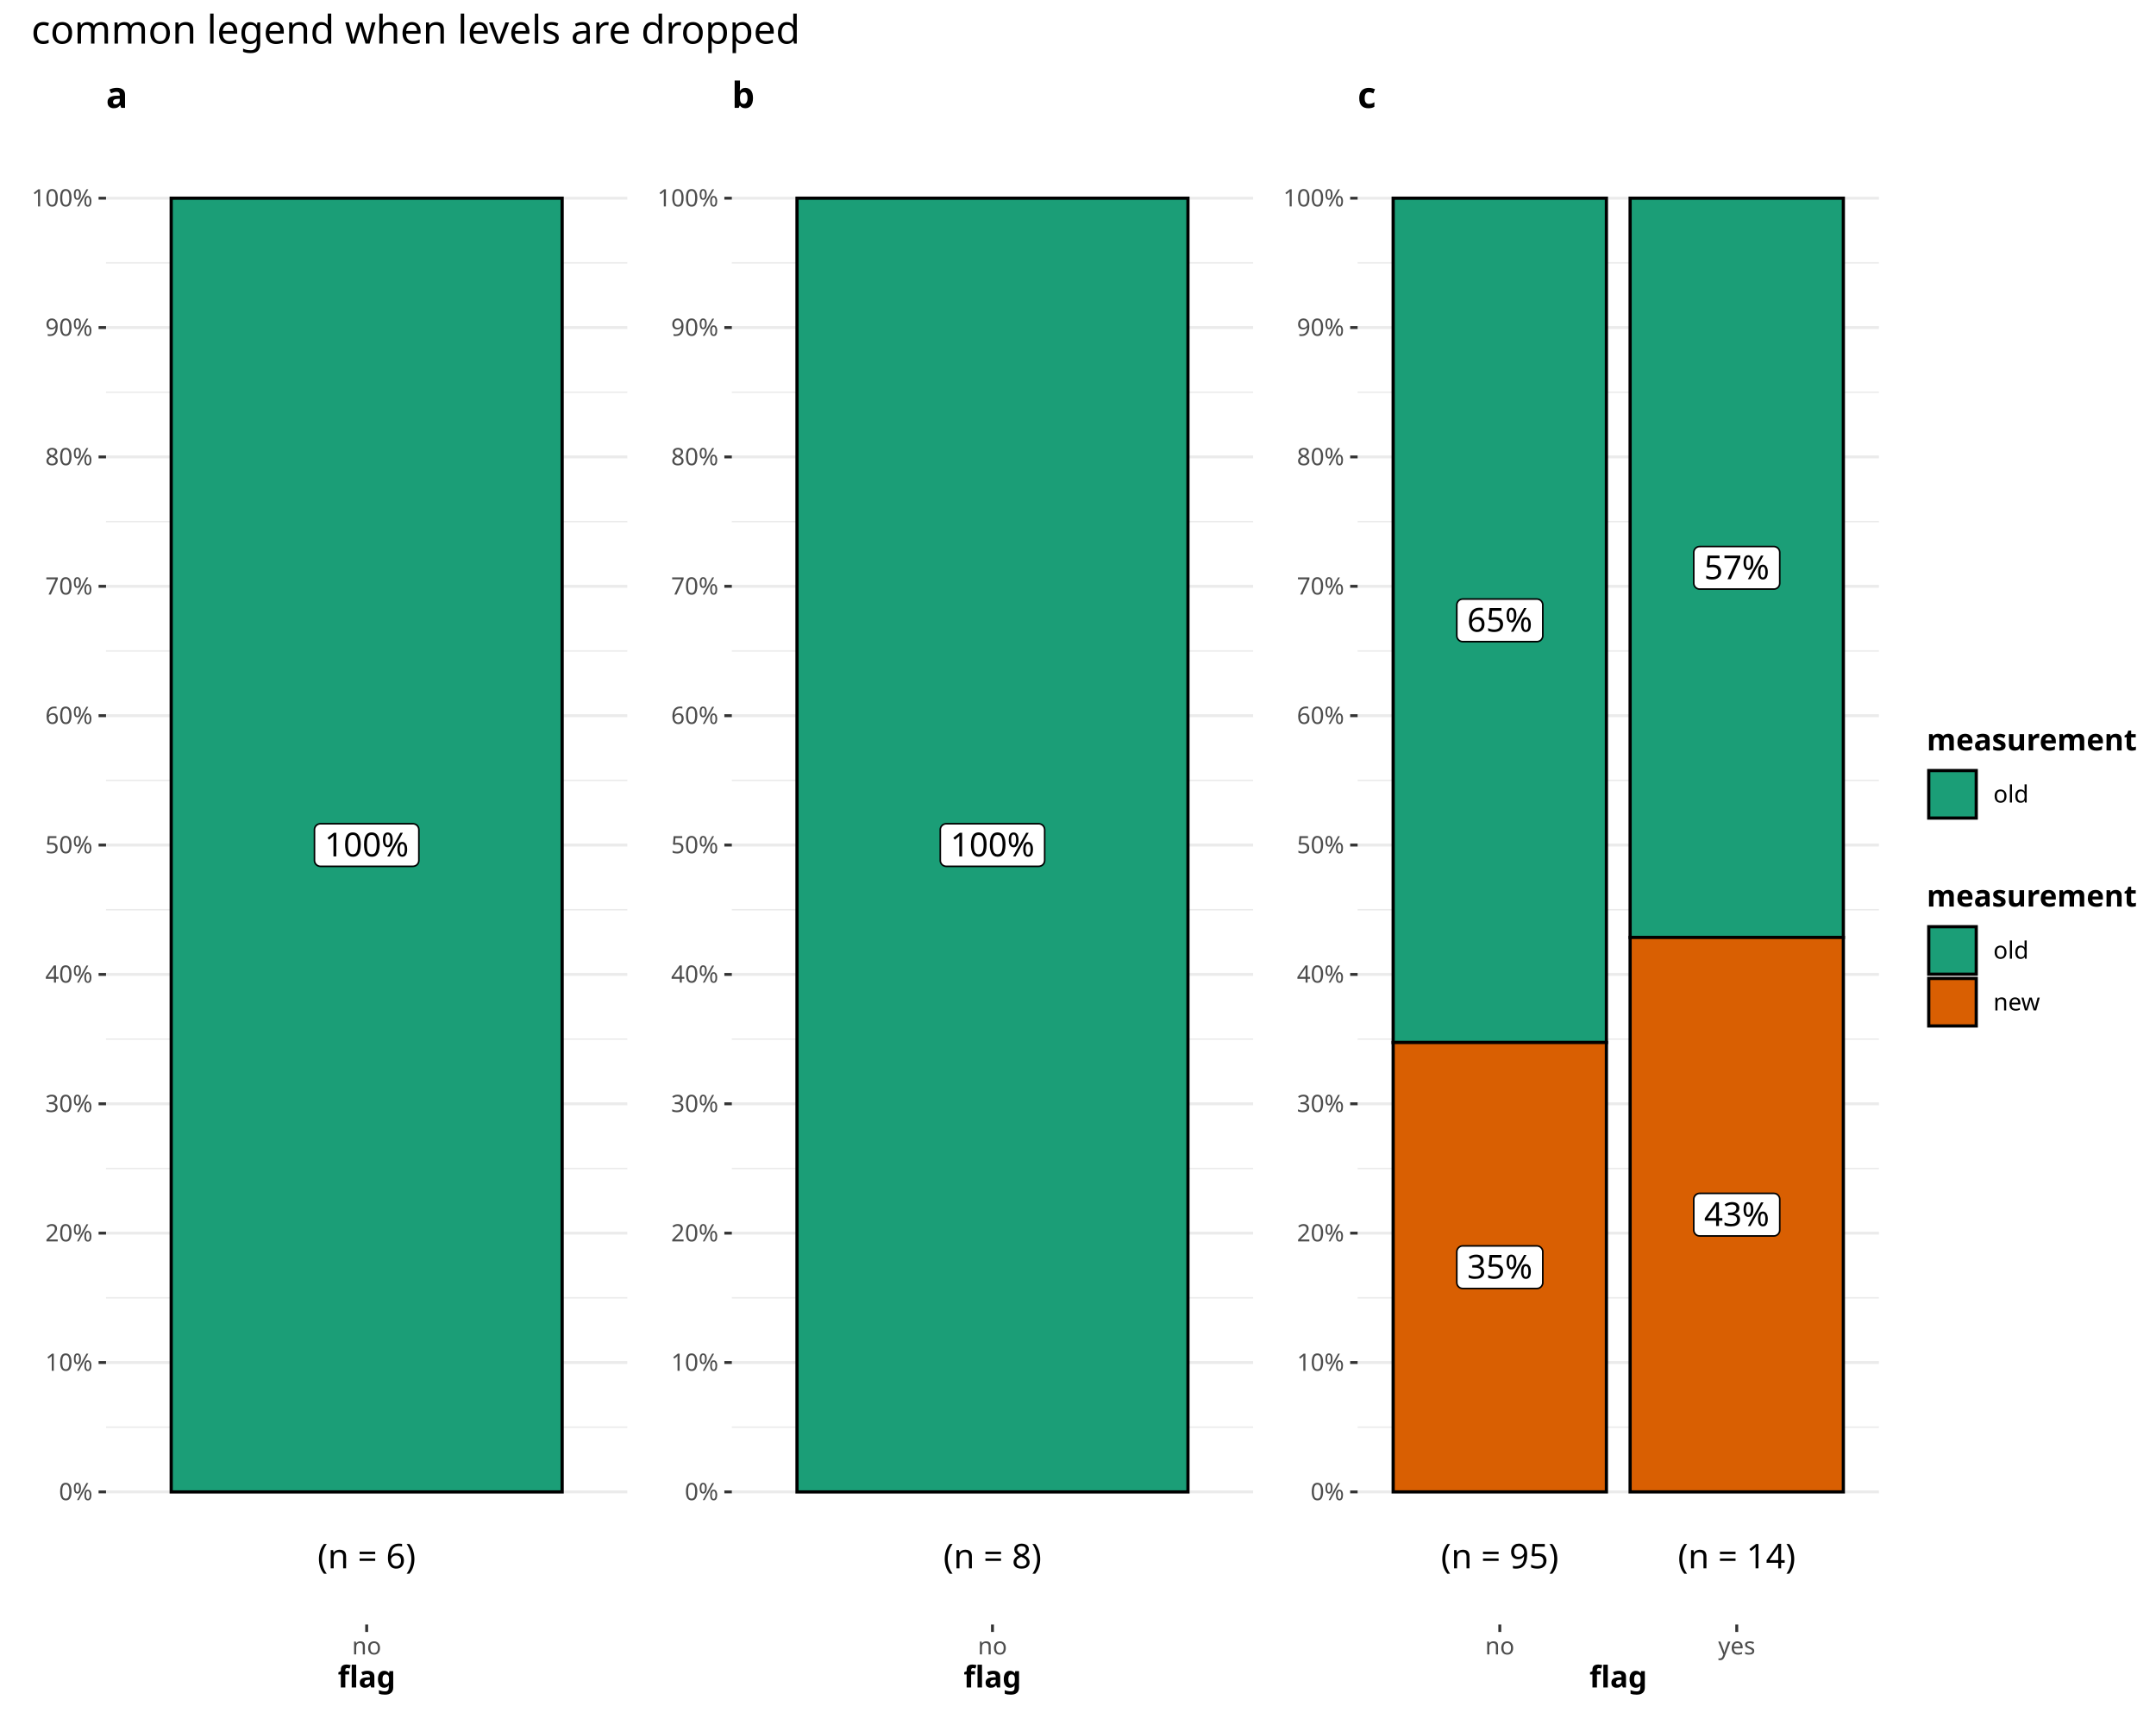
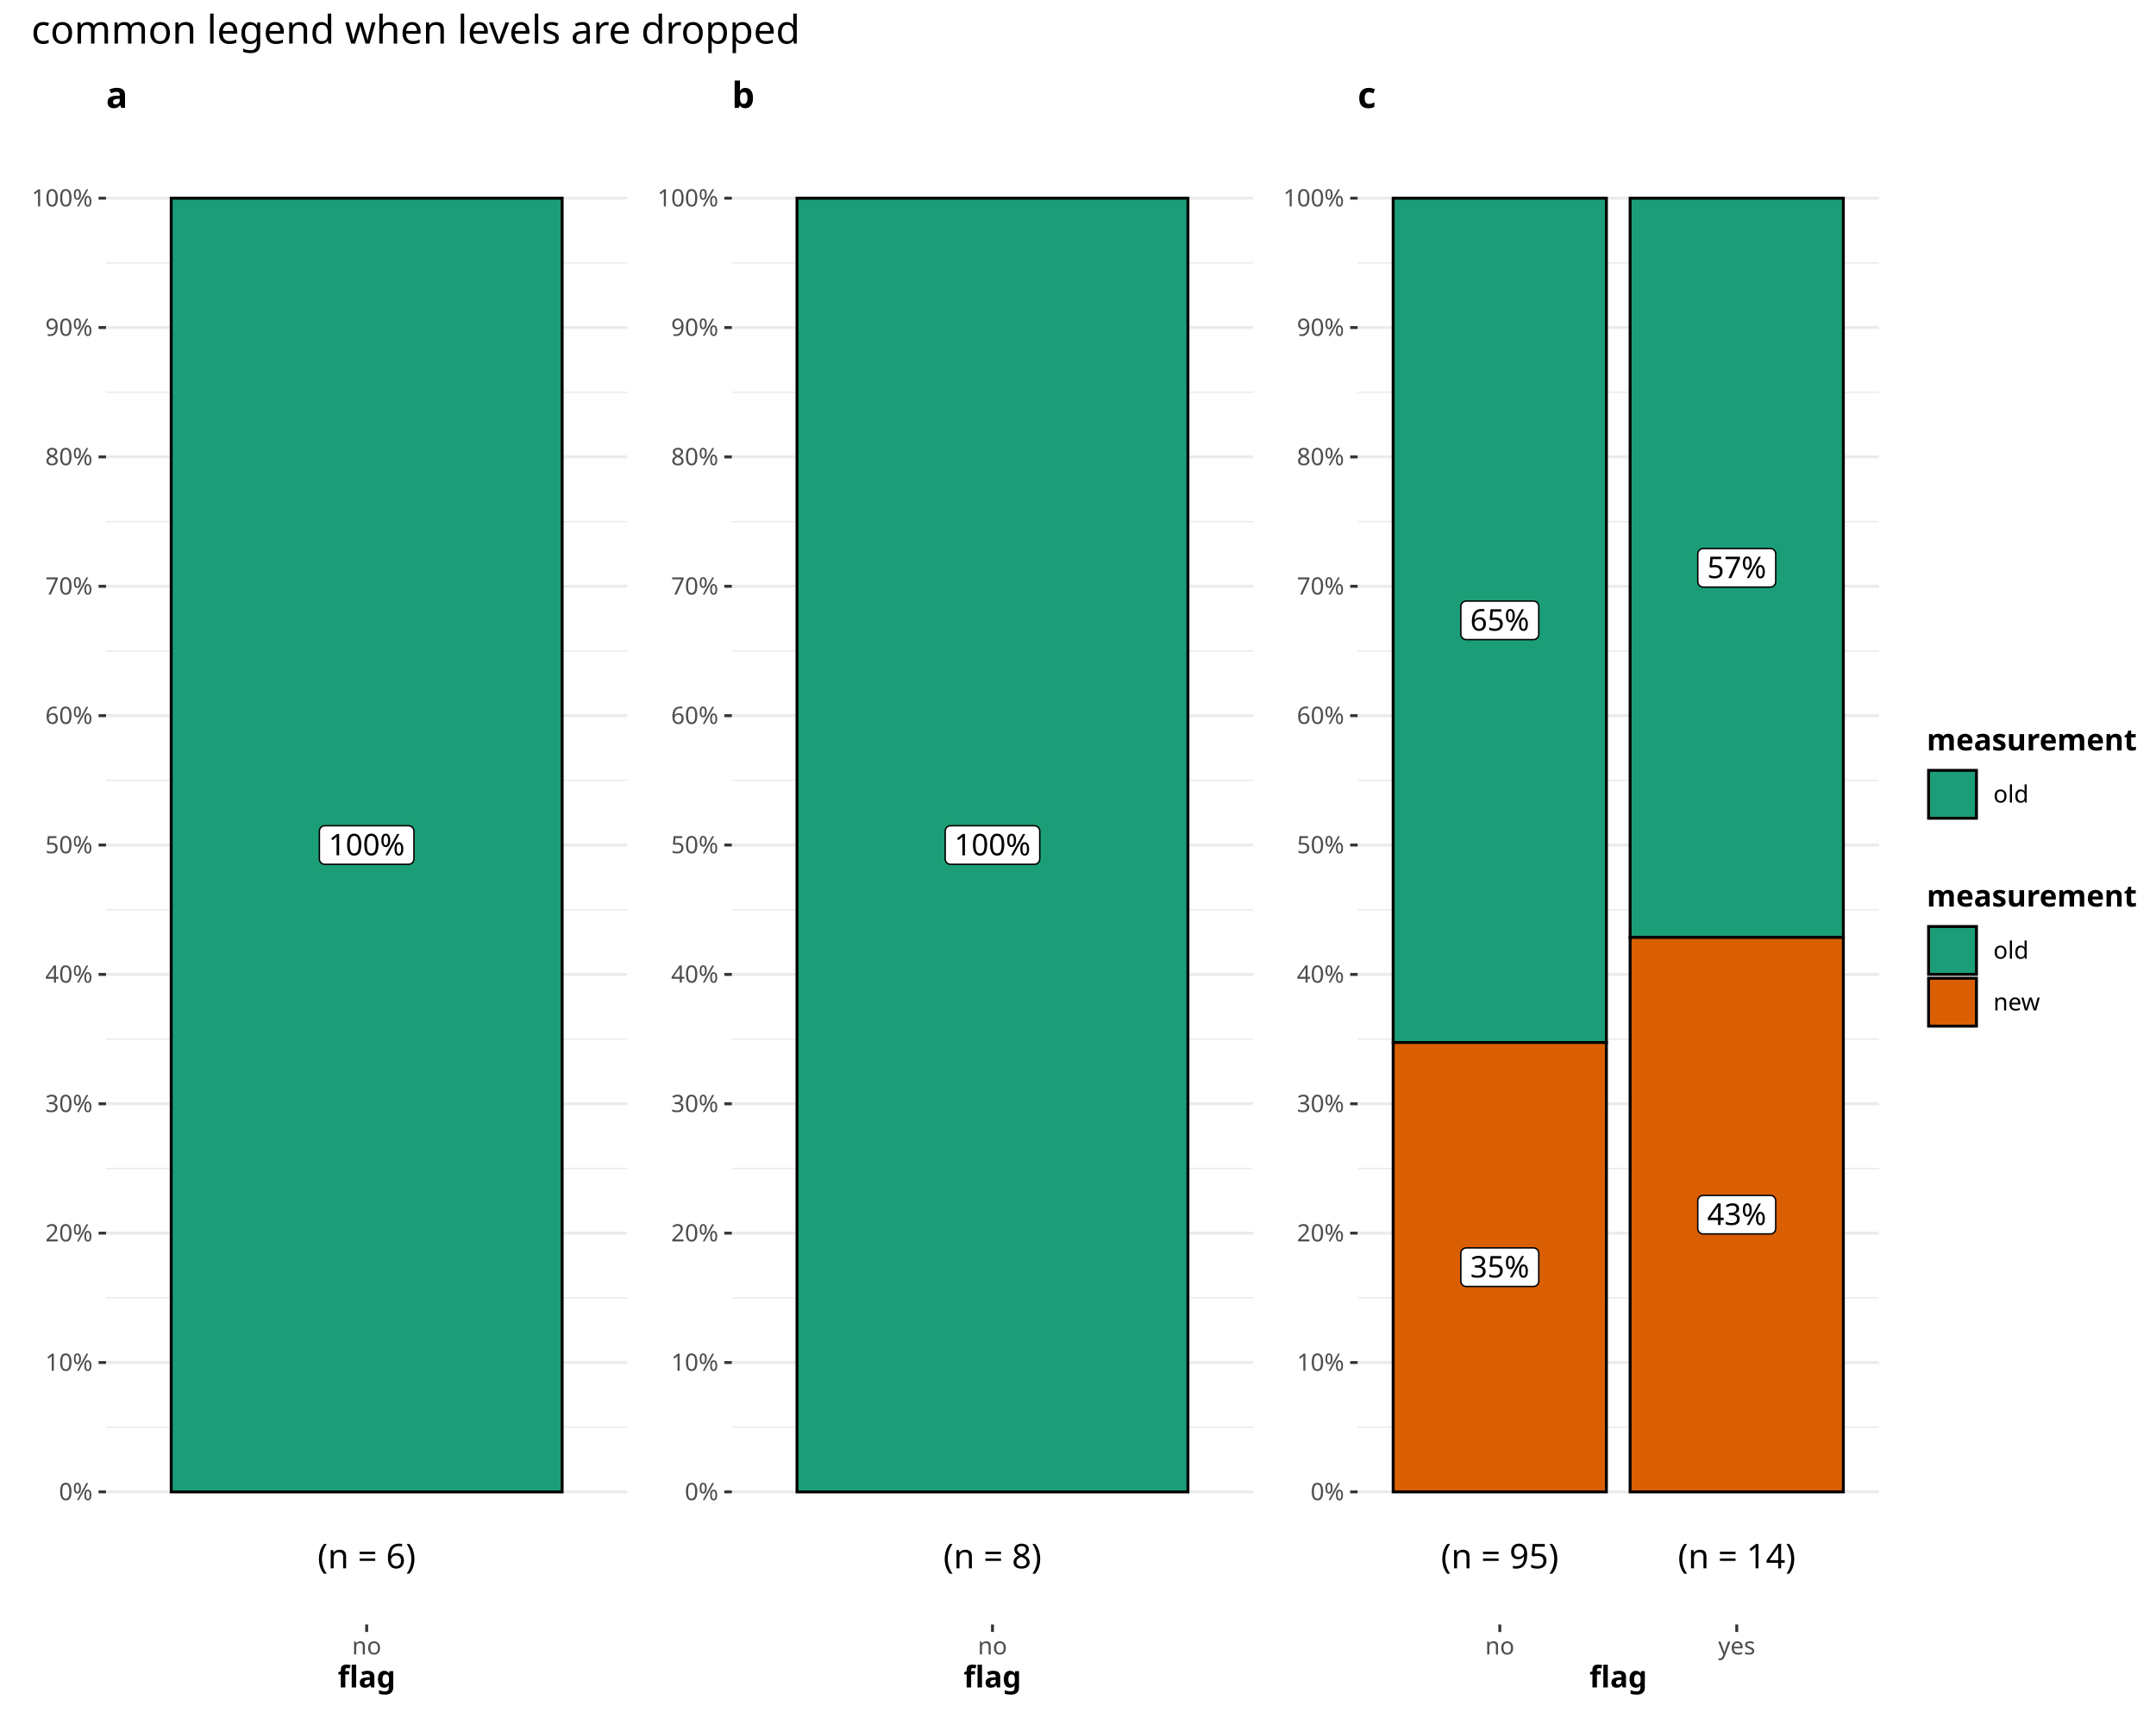
<svg xmlns="http://www.w3.org/2000/svg" class="svglite" data-engine-version="2.0" width="720.00pt" height="576.00pt" viewBox="0 0 720.00 576.00">
  <defs>
    <style type="text/css">
    .svglite line, .svglite polyline, .svglite polygon, .svglite path, .svglite rect, .svglite circle {
      fill: none;
      stroke: #000000;
      stroke-linecap: round;
      stroke-linejoin: round;
      stroke-miterlimit: 10.00;
    }
  </style>
  </defs>
  <rect width="100%" height="100%" style="stroke: none; fill: #FFFFFF;" />
  <defs>
    <clipPath id="cpMC4wMHw3MjAuMDB8MC4wMHw1NzYuMDA=">
      <rect x="0.00" y="0.00" width="720.00" height="576.00" />
    </clipPath>
  </defs>
  <g clip-path="url(#cpMC4wMHw3MjAuMDB8MC4wMHw1NzYuMDA=)">
    <rect x="0" y="0.00" width="720.00" height="576.00" style="stroke-width: 1.07; stroke: #FFFFFF; fill: #FFFFFF;" />
  </g>
  <defs>
    <clipPath id="cpMzUuNDF8NjI3LjQ3fDQzLjUwfDU0Mi40NA==">
      <rect x="35.41" y="43.50" width="592.06" height="498.95" />
    </clipPath>
  </defs>
  <g clip-path="url(#cpMzUuNDF8NjI3LjQ3fDQzLjUwfDU0Mi40NA==)">
</g>
  <g clip-path="url(#cpMC4wMHw3MjAuMDB8MC4wMHw1NzYuMDA=)">
</g>
  <defs>
    <clipPath id="cpNS40OHwyMTQuNDd8MjIuNzh8NTcwLjUy">
      <rect x="5.48" y="22.78" width="208.99" height="547.74" />
    </clipPath>
  </defs>
  <g clip-path="url(#cpNS40OHwyMTQuNDd8MjIuNzh8NTcwLjUy)">
    <rect x="5.48" y="22.78" width="208.99" height="547.74" style="stroke-width: 0.97; stroke: #FFFFFF; fill: #FFFFFF;" />
  </g>
  <g clip-path="url(#cpMC4wMHw3MjAuMDB8MC4wMHw1NzYuMDA=)">
</g>
  <defs>
    <clipPath id="cpMjE0LjQ3fDQyMy40NnwyMi43OHw1NzAuNTI=">
      <rect x="214.47" y="22.78" width="208.99" height="547.74" />
    </clipPath>
  </defs>
  <g clip-path="url(#cpMjE0LjQ3fDQyMy40NnwyMi43OHw1NzAuNTI=)">
    <rect x="214.47" y="22.78" width="208.99" height="547.74" style="stroke-width: 0.97; stroke: #FFFFFF; fill: #FFFFFF;" />
  </g>
  <g clip-path="url(#cpMC4wMHw3MjAuMDB8MC4wMHw1NzYuMDA=)">
</g>
  <defs>
    <clipPath id="cpNDIzLjQ2fDcxNC41MnwyMi43OHw1NzAuNTI=">
      <rect x="423.46" y="22.78" width="291.06" height="547.74" />
    </clipPath>
  </defs>
  <g clip-path="url(#cpNDIzLjQ2fDcxNC41MnwyMi43OHw1NzAuNTI=)">
    <rect x="423.46" y="22.78" width="291.06" height="547.74" style="stroke-width: 0.97; stroke: #FFFFFF; fill: #FFFFFF;" />
  </g>
  <g clip-path="url(#cpMC4wMHw3MjAuMDB8MC4wMHw1NzYuMDA=)">
</g>
  <defs>
    <clipPath id="cpMzUuNDF8MjA5LjQ5fDQzLjUwfDU0Mi40NA==">
      <rect x="35.41" y="43.50" width="174.08" height="498.95" />
    </clipPath>
  </defs>
  <g clip-path="url(#cpMzUuNDF8MjA5LjQ5fDQzLjUwfDU0Mi40NA==)">
    <rect x="35.41" y="43.50" width="174.08" height="498.95" style="stroke-width: 0.97; stroke: none; fill: #FFFFFF;" />
    <polyline points="35.41,476.56 209.49,476.56 " style="stroke-width: 0.48; stroke: #EBEBEB; stroke-linecap: butt;" />
    <polyline points="35.41,433.36 209.49,433.36 " style="stroke-width: 0.48; stroke: #EBEBEB; stroke-linecap: butt;" />
    <polyline points="35.41,390.17 209.49,390.17 " style="stroke-width: 0.48; stroke: #EBEBEB; stroke-linecap: butt;" />
    <polyline points="35.41,346.97 209.49,346.97 " style="stroke-width: 0.48; stroke: #EBEBEB; stroke-linecap: butt;" />
    <polyline points="35.41,303.77 209.49,303.77 " style="stroke-width: 0.48; stroke: #EBEBEB; stroke-linecap: butt;" />
    <polyline points="35.41,260.57 209.49,260.57 " style="stroke-width: 0.48; stroke: #EBEBEB; stroke-linecap: butt;" />
    <polyline points="35.41,217.37 209.49,217.37 " style="stroke-width: 0.48; stroke: #EBEBEB; stroke-linecap: butt;" />
    <polyline points="35.41,174.17 209.49,174.17 " style="stroke-width: 0.48; stroke: #EBEBEB; stroke-linecap: butt;" />
    <polyline points="35.41,130.97 209.49,130.97 " style="stroke-width: 0.48; stroke: #EBEBEB; stroke-linecap: butt;" />
    <polyline points="35.41,87.77 209.49,87.77 " style="stroke-width: 0.48; stroke: #EBEBEB; stroke-linecap: butt;" />
    <polyline points="35.41,498.16 209.49,498.16 " style="stroke-width: 0.97; stroke: #EBEBEB; stroke-linecap: butt;" />
    <polyline points="35.41,454.96 209.49,454.96 " style="stroke-width: 0.97; stroke: #EBEBEB; stroke-linecap: butt;" />
    <polyline points="35.41,411.76 209.49,411.76 " style="stroke-width: 0.97; stroke: #EBEBEB; stroke-linecap: butt;" />
    <polyline points="35.41,368.57 209.49,368.57 " style="stroke-width: 0.97; stroke: #EBEBEB; stroke-linecap: butt;" />
    <polyline points="35.41,325.37 209.49,325.37 " style="stroke-width: 0.97; stroke: #EBEBEB; stroke-linecap: butt;" />
    <polyline points="35.41,282.17 209.49,282.17 " style="stroke-width: 0.97; stroke: #EBEBEB; stroke-linecap: butt;" />
    <polyline points="35.41,238.97 209.49,238.97 " style="stroke-width: 0.97; stroke: #EBEBEB; stroke-linecap: butt;" />
    <polyline points="35.41,195.77 209.49,195.77 " style="stroke-width: 0.97; stroke: #EBEBEB; stroke-linecap: butt;" />
    <polyline points="35.41,152.57 209.49,152.57 " style="stroke-width: 0.97; stroke: #EBEBEB; stroke-linecap: butt;" />
    <polyline points="35.41,109.37 209.49,109.37 " style="stroke-width: 0.97; stroke: #EBEBEB; stroke-linecap: butt;" />
    <polyline points="35.41,66.18 209.49,66.18 " style="stroke-width: 0.97; stroke: #EBEBEB; stroke-linecap: butt;" />
-     <rect x="57.17" y="66.18" width="130.56" height="431.99" style="stroke-width: 1.07; stroke-linecap: butt; stroke-linejoin: miter; fill: #1B9E77;" />
-     <polygon points="107.00,289.28 137.89,289.28 137.81,289.28 138.13,289.26 138.44,289.20 138.74,289.09 139.02,288.93 139.27,288.73 139.48,288.49 139.65,288.22 139.78,287.92 139.85,287.61 139.88,287.29 139.88,287.29 139.88,277.05 139.88,277.05 139.85,276.73 139.78,276.42 139.65,276.12 139.48,275.85 139.27,275.61 139.02,275.41 138.74,275.25 138.44,275.14 138.13,275.07 137.89,275.06 107.00,275.06 107.24,275.07 106.92,275.06 106.61,275.10 106.30,275.19 106.01,275.32 105.75,275.51 105.52,275.73 105.32,275.98 105.18,276.27 105.07,276.57 105.02,276.89 105.02,277.05 105.02,287.29 105.02,287.13 105.02,287.45 105.07,287.77 105.18,288.07 105.32,288.35 105.52,288.61 105.75,288.83 106.01,289.01 106.30,289.15 106.61,289.24 106.92,289.28 " style="stroke-width: 0.53; fill: #FFFFFF;" />
-     <text x="122.45" y="285.97" text-anchor="middle" style="font-size: 11.04px; font-family: sans;" textLength="28.24px" lengthAdjust="spacingAndGlyphs">100%</text>
+     <rect x="57.17" y="66.18" width="130.56" height="431.99" style="stroke-width: 0.97; stroke-linecap: butt; stroke-linejoin: miter; fill: #1B9E77;" />
+     <polygon points="108.46,288.61 136.44,288.61 136.36,288.61 136.65,288.60 136.94,288.54 137.21,288.44 137.46,288.29 137.68,288.11 137.87,287.89 138.03,287.65 138.14,287.38 138.21,287.10 138.24,286.81 138.24,286.81 138.24,277.53 138.24,277.53 138.21,277.24 138.14,276.96 138.03,276.69 137.87,276.45 137.68,276.23 137.46,276.05 137.21,275.90 136.94,275.80 136.65,275.74 136.44,275.73 108.46,275.73 108.67,275.74 108.39,275.73 108.10,275.76 107.82,275.84 107.56,275.97 107.32,276.13 107.11,276.33 106.94,276.57 106.80,276.82 106.71,277.10 106.66,277.38 106.66,277.53 106.66,286.81 106.66,286.66 106.66,286.95 106.71,287.24 106.80,287.52 106.94,287.77 107.11,288.00 107.32,288.20 107.56,288.37 107.82,288.49 108.10,288.57 108.39,288.61 " style="stroke-width: 0.48; fill: #FFFFFF;" />
+     <text x="122.45" y="285.61" text-anchor="middle" style="font-size: 10.00px; font-family: sans;" textLength="25.58px" lengthAdjust="spacingAndGlyphs">100%</text>
    <text x="122.45" y="523.68" text-anchor="middle" style="font-size: 11.38px; font-family: sans;" textLength="33.21px" lengthAdjust="spacingAndGlyphs">(n = 6)</text>
  </g>
  <g clip-path="url(#cpMC4wMHw3MjAuMDB8MC4wMHw1NzYuMDA=)">
    <text x="30.92" y="500.92" text-anchor="end" style="font-size: 8.00px; fill: #4D4D4D; font-family: sans;" textLength="11.56px" lengthAdjust="spacingAndGlyphs">0%</text>
    <text x="30.92" y="457.72" text-anchor="end" style="font-size: 8.00px; fill: #4D4D4D; font-family: sans;" textLength="16.01px" lengthAdjust="spacingAndGlyphs">10%</text>
    <text x="30.92" y="414.52" text-anchor="end" style="font-size: 8.00px; fill: #4D4D4D; font-family: sans;" textLength="16.01px" lengthAdjust="spacingAndGlyphs">20%</text>
    <text x="30.92" y="371.32" text-anchor="end" style="font-size: 8.00px; fill: #4D4D4D; font-family: sans;" textLength="16.01px" lengthAdjust="spacingAndGlyphs">30%</text>
    <text x="30.92" y="328.12" text-anchor="end" style="font-size: 8.00px; fill: #4D4D4D; font-family: sans;" textLength="16.01px" lengthAdjust="spacingAndGlyphs">40%</text>
    <text x="30.92" y="284.92" text-anchor="end" style="font-size: 8.00px; fill: #4D4D4D; font-family: sans;" textLength="16.01px" lengthAdjust="spacingAndGlyphs">50%</text>
    <text x="30.92" y="241.72" text-anchor="end" style="font-size: 8.00px; fill: #4D4D4D; font-family: sans;" textLength="16.01px" lengthAdjust="spacingAndGlyphs">60%</text>
    <text x="30.92" y="198.52" text-anchor="end" style="font-size: 8.00px; fill: #4D4D4D; font-family: sans;" textLength="16.01px" lengthAdjust="spacingAndGlyphs">70%</text>
    <text x="30.92" y="155.33" text-anchor="end" style="font-size: 8.00px; fill: #4D4D4D; font-family: sans;" textLength="16.01px" lengthAdjust="spacingAndGlyphs">80%</text>
    <text x="30.92" y="112.13" text-anchor="end" style="font-size: 8.00px; fill: #4D4D4D; font-family: sans;" textLength="16.01px" lengthAdjust="spacingAndGlyphs">90%</text>
    <text x="30.92" y="68.93" text-anchor="end" style="font-size: 8.00px; fill: #4D4D4D; font-family: sans;" textLength="20.46px" lengthAdjust="spacingAndGlyphs">100%</text>
    <polyline points="32.92,498.16 35.41,498.16 " style="stroke-width: 0.97; stroke: #333333; stroke-linecap: butt;" />
    <polyline points="32.92,454.96 35.41,454.96 " style="stroke-width: 0.97; stroke: #333333; stroke-linecap: butt;" />
    <polyline points="32.92,411.76 35.41,411.76 " style="stroke-width: 0.97; stroke: #333333; stroke-linecap: butt;" />
    <polyline points="32.92,368.57 35.41,368.57 " style="stroke-width: 0.97; stroke: #333333; stroke-linecap: butt;" />
    <polyline points="32.92,325.37 35.41,325.37 " style="stroke-width: 0.97; stroke: #333333; stroke-linecap: butt;" />
    <polyline points="32.92,282.17 35.41,282.17 " style="stroke-width: 0.97; stroke: #333333; stroke-linecap: butt;" />
    <polyline points="32.92,238.97 35.41,238.97 " style="stroke-width: 0.97; stroke: #333333; stroke-linecap: butt;" />
    <polyline points="32.92,195.77 35.41,195.77 " style="stroke-width: 0.97; stroke: #333333; stroke-linecap: butt;" />
    <polyline points="32.92,152.57 35.41,152.57 " style="stroke-width: 0.97; stroke: #333333; stroke-linecap: butt;" />
    <polyline points="32.92,109.37 35.41,109.37 " style="stroke-width: 0.97; stroke: #333333; stroke-linecap: butt;" />
    <polyline points="32.92,66.18 35.41,66.18 " style="stroke-width: 0.97; stroke: #333333; stroke-linecap: butt;" />
    <polyline points="122.45,544.93 122.45,542.44 " style="stroke-width: 0.97; stroke: #333333; stroke-linecap: butt;" />
    <text x="122.45" y="552.43" text-anchor="middle" style="font-size: 8.00px; fill: #4D4D4D; font-family: sans;" textLength="8.90px" lengthAdjust="spacingAndGlyphs">no</text>
    <text x="122.45" y="563.46" text-anchor="middle" style="font-size: 10.00px; font-weight: bold; font-family: sans;" textLength="16.12px" lengthAdjust="spacingAndGlyphs">flag</text>
    <text x="35.41" y="36.02" style="font-size: 12.00px; font-weight: bold; font-family: sans;" textLength="6.67px" lengthAdjust="spacingAndGlyphs">a</text>
  </g>
  <defs>
    <clipPath id="cpMjQ0LjQwfDQxOC40OHw0My41MHw1NDIuNDQ=">
      <rect x="244.40" y="43.50" width="174.08" height="498.95" />
    </clipPath>
  </defs>
  <g clip-path="url(#cpMjQ0LjQwfDQxOC40OHw0My41MHw1NDIuNDQ=)">
    <rect x="244.40" y="43.50" width="174.08" height="498.95" style="stroke-width: 0.97; stroke: none; fill: #FFFFFF;" />
    <polyline points="244.40,476.56 418.48,476.56 " style="stroke-width: 0.48; stroke: #EBEBEB; stroke-linecap: butt;" />
    <polyline points="244.40,433.36 418.48,433.36 " style="stroke-width: 0.48; stroke: #EBEBEB; stroke-linecap: butt;" />
    <polyline points="244.40,390.17 418.48,390.17 " style="stroke-width: 0.48; stroke: #EBEBEB; stroke-linecap: butt;" />
    <polyline points="244.40,346.97 418.48,346.97 " style="stroke-width: 0.48; stroke: #EBEBEB; stroke-linecap: butt;" />
    <polyline points="244.40,303.77 418.48,303.77 " style="stroke-width: 0.48; stroke: #EBEBEB; stroke-linecap: butt;" />
    <polyline points="244.40,260.57 418.48,260.57 " style="stroke-width: 0.48; stroke: #EBEBEB; stroke-linecap: butt;" />
    <polyline points="244.40,217.37 418.48,217.37 " style="stroke-width: 0.48; stroke: #EBEBEB; stroke-linecap: butt;" />
    <polyline points="244.40,174.17 418.48,174.17 " style="stroke-width: 0.48; stroke: #EBEBEB; stroke-linecap: butt;" />
    <polyline points="244.40,130.97 418.48,130.97 " style="stroke-width: 0.48; stroke: #EBEBEB; stroke-linecap: butt;" />
    <polyline points="244.40,87.77 418.48,87.77 " style="stroke-width: 0.48; stroke: #EBEBEB; stroke-linecap: butt;" />
    <polyline points="244.40,498.16 418.48,498.16 " style="stroke-width: 0.97; stroke: #EBEBEB; stroke-linecap: butt;" />
    <polyline points="244.40,454.96 418.48,454.96 " style="stroke-width: 0.97; stroke: #EBEBEB; stroke-linecap: butt;" />
    <polyline points="244.40,411.76 418.48,411.76 " style="stroke-width: 0.97; stroke: #EBEBEB; stroke-linecap: butt;" />
    <polyline points="244.40,368.57 418.48,368.57 " style="stroke-width: 0.97; stroke: #EBEBEB; stroke-linecap: butt;" />
    <polyline points="244.40,325.37 418.48,325.37 " style="stroke-width: 0.97; stroke: #EBEBEB; stroke-linecap: butt;" />
    <polyline points="244.40,282.17 418.48,282.17 " style="stroke-width: 0.97; stroke: #EBEBEB; stroke-linecap: butt;" />
    <polyline points="244.40,238.97 418.48,238.97 " style="stroke-width: 0.97; stroke: #EBEBEB; stroke-linecap: butt;" />
    <polyline points="244.40,195.77 418.48,195.77 " style="stroke-width: 0.97; stroke: #EBEBEB; stroke-linecap: butt;" />
    <polyline points="244.40,152.57 418.48,152.57 " style="stroke-width: 0.97; stroke: #EBEBEB; stroke-linecap: butt;" />
    <polyline points="244.40,109.37 418.48,109.37 " style="stroke-width: 0.97; stroke: #EBEBEB; stroke-linecap: butt;" />
    <polyline points="244.40,66.18 418.48,66.18 " style="stroke-width: 0.97; stroke: #EBEBEB; stroke-linecap: butt;" />
-     <rect x="266.16" y="66.18" width="130.56" height="431.99" style="stroke-width: 1.07; stroke-linecap: butt; stroke-linejoin: miter; fill: #1B9E77;" />
-     <polygon points="315.99,289.28 346.88,289.28 346.80,289.28 347.12,289.26 347.43,289.20 347.73,289.09 348.01,288.93 348.26,288.73 348.47,288.49 348.64,288.22 348.76,287.92 348.84,287.61 348.87,287.29 348.87,287.29 348.87,277.05 348.87,277.05 348.84,276.73 348.76,276.42 348.64,276.12 348.47,275.85 348.26,275.61 348.01,275.41 347.73,275.25 347.43,275.14 347.12,275.07 346.88,275.06 315.99,275.06 316.23,275.07 315.91,275.06 315.60,275.10 315.29,275.19 315.00,275.32 314.74,275.51 314.51,275.73 314.31,275.98 314.16,276.27 314.06,276.57 314.01,276.89 314.01,277.05 314.01,287.29 314.01,287.13 314.01,287.45 314.06,287.77 314.16,288.07 314.31,288.35 314.51,288.61 314.74,288.83 315.00,289.01 315.29,289.15 315.60,289.24 315.91,289.28 " style="stroke-width: 0.53; fill: #FFFFFF;" />
-     <text x="331.44" y="285.97" text-anchor="middle" style="font-size: 11.04px; font-family: sans;" textLength="28.24px" lengthAdjust="spacingAndGlyphs">100%</text>
+     <rect x="266.16" y="66.18" width="130.56" height="431.99" style="stroke-width: 0.97; stroke-linecap: butt; stroke-linejoin: miter; fill: #1B9E77;" />
+     <polygon points="317.45,288.61 345.43,288.61 345.35,288.61 345.64,288.60 345.93,288.54 346.20,288.44 346.45,288.29 346.67,288.11 346.86,287.89 347.02,287.65 347.13,287.38 347.20,287.10 347.23,286.81 347.23,286.81 347.23,277.53 347.23,277.53 347.20,277.24 347.13,276.96 347.02,276.69 346.86,276.45 346.67,276.23 346.45,276.05 346.20,275.90 345.93,275.80 345.64,275.74 345.43,275.73 317.45,275.73 317.66,275.74 317.37,275.73 317.09,275.76 316.81,275.84 316.55,275.97 316.31,276.13 316.10,276.33 315.93,276.57 315.79,276.82 315.70,277.10 315.65,277.38 315.65,277.53 315.65,286.81 315.65,286.66 315.65,286.95 315.70,287.24 315.79,287.52 315.93,287.77 316.10,288.00 316.31,288.20 316.55,288.37 316.81,288.49 317.09,288.57 317.37,288.61 " style="stroke-width: 0.48; fill: #FFFFFF;" />
+     <text x="331.44" y="285.61" text-anchor="middle" style="font-size: 10.00px; font-family: sans;" textLength="25.58px" lengthAdjust="spacingAndGlyphs">100%</text>
    <text x="331.44" y="523.68" text-anchor="middle" style="font-size: 11.38px; font-family: sans;" textLength="33.21px" lengthAdjust="spacingAndGlyphs">(n = 8)</text>
  </g>
  <g clip-path="url(#cpMC4wMHw3MjAuMDB8MC4wMHw1NzYuMDA=)">
    <text x="239.91" y="500.92" text-anchor="end" style="font-size: 8.00px; fill: #4D4D4D; font-family: sans;" textLength="11.56px" lengthAdjust="spacingAndGlyphs">0%</text>
    <text x="239.91" y="457.72" text-anchor="end" style="font-size: 8.00px; fill: #4D4D4D; font-family: sans;" textLength="16.01px" lengthAdjust="spacingAndGlyphs">10%</text>
    <text x="239.91" y="414.52" text-anchor="end" style="font-size: 8.00px; fill: #4D4D4D; font-family: sans;" textLength="16.01px" lengthAdjust="spacingAndGlyphs">20%</text>
    <text x="239.91" y="371.32" text-anchor="end" style="font-size: 8.00px; fill: #4D4D4D; font-family: sans;" textLength="16.01px" lengthAdjust="spacingAndGlyphs">30%</text>
    <text x="239.91" y="328.12" text-anchor="end" style="font-size: 8.00px; fill: #4D4D4D; font-family: sans;" textLength="16.01px" lengthAdjust="spacingAndGlyphs">40%</text>
    <text x="239.91" y="284.92" text-anchor="end" style="font-size: 8.00px; fill: #4D4D4D; font-family: sans;" textLength="16.01px" lengthAdjust="spacingAndGlyphs">50%</text>
    <text x="239.91" y="241.72" text-anchor="end" style="font-size: 8.00px; fill: #4D4D4D; font-family: sans;" textLength="16.01px" lengthAdjust="spacingAndGlyphs">60%</text>
    <text x="239.91" y="198.52" text-anchor="end" style="font-size: 8.00px; fill: #4D4D4D; font-family: sans;" textLength="16.01px" lengthAdjust="spacingAndGlyphs">70%</text>
    <text x="239.91" y="155.33" text-anchor="end" style="font-size: 8.00px; fill: #4D4D4D; font-family: sans;" textLength="16.01px" lengthAdjust="spacingAndGlyphs">80%</text>
    <text x="239.91" y="112.13" text-anchor="end" style="font-size: 8.00px; fill: #4D4D4D; font-family: sans;" textLength="16.01px" lengthAdjust="spacingAndGlyphs">90%</text>
    <text x="239.91" y="68.93" text-anchor="end" style="font-size: 8.00px; fill: #4D4D4D; font-family: sans;" textLength="20.46px" lengthAdjust="spacingAndGlyphs">100%</text>
    <polyline points="241.90,498.16 244.40,498.16 " style="stroke-width: 0.97; stroke: #333333; stroke-linecap: butt;" />
    <polyline points="241.90,454.96 244.40,454.96 " style="stroke-width: 0.97; stroke: #333333; stroke-linecap: butt;" />
    <polyline points="241.90,411.76 244.40,411.76 " style="stroke-width: 0.97; stroke: #333333; stroke-linecap: butt;" />
    <polyline points="241.90,368.57 244.40,368.57 " style="stroke-width: 0.97; stroke: #333333; stroke-linecap: butt;" />
    <polyline points="241.90,325.37 244.40,325.37 " style="stroke-width: 0.97; stroke: #333333; stroke-linecap: butt;" />
    <polyline points="241.90,282.17 244.40,282.17 " style="stroke-width: 0.97; stroke: #333333; stroke-linecap: butt;" />
    <polyline points="241.90,238.97 244.40,238.97 " style="stroke-width: 0.97; stroke: #333333; stroke-linecap: butt;" />
    <polyline points="241.90,195.77 244.40,195.77 " style="stroke-width: 0.97; stroke: #333333; stroke-linecap: butt;" />
    <polyline points="241.90,152.57 244.40,152.57 " style="stroke-width: 0.97; stroke: #333333; stroke-linecap: butt;" />
    <polyline points="241.90,109.37 244.40,109.37 " style="stroke-width: 0.97; stroke: #333333; stroke-linecap: butt;" />
    <polyline points="241.90,66.18 244.40,66.18 " style="stroke-width: 0.97; stroke: #333333; stroke-linecap: butt;" />
    <polyline points="331.44,544.93 331.44,542.44 " style="stroke-width: 0.97; stroke: #333333; stroke-linecap: butt;" />
    <text x="331.44" y="552.43" text-anchor="middle" style="font-size: 8.00px; fill: #4D4D4D; font-family: sans;" textLength="8.90px" lengthAdjust="spacingAndGlyphs">no</text>
    <text x="331.44" y="563.46" text-anchor="middle" style="font-size: 10.00px; font-weight: bold; font-family: sans;" textLength="16.12px" lengthAdjust="spacingAndGlyphs">flag</text>
    <text x="244.40" y="36.02" style="font-size: 12.00px; font-weight: bold; font-family: sans;" textLength="6.67px" lengthAdjust="spacingAndGlyphs">b</text>
  </g>
  <defs>
    <clipPath id="cpNDUzLjM4fDYyNy40N3w0My41MHw1NDIuNDQ=">
      <rect x="453.38" y="43.50" width="174.08" height="498.95" />
    </clipPath>
  </defs>
  <g clip-path="url(#cpNDUzLjM4fDYyNy40N3w0My41MHw1NDIuNDQ=)">
    <rect x="453.38" y="43.50" width="174.08" height="498.95" style="stroke-width: 0.97; stroke: none; fill: #FFFFFF;" />
    <polyline points="453.38,476.56 627.47,476.56 " style="stroke-width: 0.48; stroke: #EBEBEB; stroke-linecap: butt;" />
    <polyline points="453.38,433.36 627.47,433.36 " style="stroke-width: 0.48; stroke: #EBEBEB; stroke-linecap: butt;" />
    <polyline points="453.38,390.17 627.47,390.17 " style="stroke-width: 0.48; stroke: #EBEBEB; stroke-linecap: butt;" />
    <polyline points="453.38,346.97 627.47,346.97 " style="stroke-width: 0.48; stroke: #EBEBEB; stroke-linecap: butt;" />
    <polyline points="453.38,303.77 627.47,303.77 " style="stroke-width: 0.48; stroke: #EBEBEB; stroke-linecap: butt;" />
    <polyline points="453.38,260.57 627.47,260.57 " style="stroke-width: 0.48; stroke: #EBEBEB; stroke-linecap: butt;" />
    <polyline points="453.38,217.37 627.47,217.37 " style="stroke-width: 0.48; stroke: #EBEBEB; stroke-linecap: butt;" />
    <polyline points="453.38,174.17 627.47,174.17 " style="stroke-width: 0.48; stroke: #EBEBEB; stroke-linecap: butt;" />
    <polyline points="453.38,130.97 627.47,130.97 " style="stroke-width: 0.48; stroke: #EBEBEB; stroke-linecap: butt;" />
    <polyline points="453.38,87.77 627.47,87.77 " style="stroke-width: 0.48; stroke: #EBEBEB; stroke-linecap: butt;" />
    <polyline points="453.38,498.16 627.47,498.16 " style="stroke-width: 0.97; stroke: #EBEBEB; stroke-linecap: butt;" />
    <polyline points="453.38,454.96 627.47,454.96 " style="stroke-width: 0.97; stroke: #EBEBEB; stroke-linecap: butt;" />
    <polyline points="453.38,411.76 627.47,411.76 " style="stroke-width: 0.97; stroke: #EBEBEB; stroke-linecap: butt;" />
    <polyline points="453.38,368.57 627.47,368.57 " style="stroke-width: 0.97; stroke: #EBEBEB; stroke-linecap: butt;" />
    <polyline points="453.38,325.37 627.47,325.37 " style="stroke-width: 0.97; stroke: #EBEBEB; stroke-linecap: butt;" />
    <polyline points="453.38,282.17 627.47,282.17 " style="stroke-width: 0.97; stroke: #EBEBEB; stroke-linecap: butt;" />
    <polyline points="453.38,238.97 627.47,238.97 " style="stroke-width: 0.97; stroke: #EBEBEB; stroke-linecap: butt;" />
    <polyline points="453.38,195.77 627.47,195.77 " style="stroke-width: 0.97; stroke: #EBEBEB; stroke-linecap: butt;" />
    <polyline points="453.38,152.57 627.47,152.57 " style="stroke-width: 0.97; stroke: #EBEBEB; stroke-linecap: butt;" />
    <polyline points="453.38,109.37 627.47,109.37 " style="stroke-width: 0.97; stroke: #EBEBEB; stroke-linecap: butt;" />
    <polyline points="453.38,66.18 627.47,66.18 " style="stroke-width: 0.97; stroke: #EBEBEB; stroke-linecap: butt;" />
-     <rect x="465.25" y="66.18" width="71.21" height="281.93" style="stroke-width: 1.07; stroke-linecap: butt; stroke-linejoin: miter; fill: #1B9E77;" />
-     <rect x="544.38" y="66.18" width="71.21" height="246.85" style="stroke-width: 1.07; stroke-linecap: butt; stroke-linejoin: miter; fill: #1B9E77;" />
-     <rect x="465.25" y="348.10" width="71.21" height="150.06" style="stroke-width: 1.07; stroke-linecap: butt; stroke-linejoin: miter; fill: #D95F02;" />
-     <rect x="544.38" y="313.02" width="71.21" height="185.14" style="stroke-width: 1.07; stroke-linecap: butt; stroke-linejoin: miter; fill: #D95F02;" />
-     <polygon points="488.49,214.25 513.23,214.25 513.15,214.25 513.47,214.24 513.79,214.17 514.09,214.06 514.36,213.90 514.61,213.70 514.82,213.46 514.99,213.19 515.12,212.89 515.20,212.58 515.22,212.26 515.22,212.26 515.22,202.02 515.22,202.02 515.20,201.70 515.12,201.39 514.99,201.09 514.82,200.82 514.61,200.58 514.36,200.38 514.09,200.22 513.79,200.11 513.47,200.04 513.23,200.03 488.49,200.03 488.73,200.04 488.41,200.03 488.09,200.07 487.78,200.16 487.49,200.29 487.23,200.48 487.00,200.70 486.81,200.95 486.66,201.24 486.56,201.54 486.51,201.86 486.50,202.02 486.50,212.26 486.51,212.10 486.51,212.42 486.56,212.74 486.66,213.04 486.81,213.32 487.00,213.58 487.23,213.80 487.49,213.98 487.78,214.12 488.09,214.21 488.41,214.25 " style="stroke-width: 0.53; fill: #FFFFFF;" />
-     <text x="500.86" y="210.94" text-anchor="middle" style="font-size: 11.04px; font-family: sans;" textLength="22.10px" lengthAdjust="spacingAndGlyphs">65%</text>
-     <polygon points="567.62,196.71 592.36,196.71 592.28,196.71 592.60,196.70 592.92,196.63 593.21,196.52 593.49,196.36 593.74,196.16 593.95,195.92 594.12,195.65 594.25,195.35 594.32,195.04 594.35,194.72 594.35,194.72 594.35,184.48 594.35,184.48 594.32,184.16 594.25,183.85 594.12,183.55 593.95,183.28 593.74,183.04 593.49,182.84 593.21,182.68 592.92,182.57 592.60,182.50 592.36,182.49 567.62,182.49 567.86,182.50 567.54,182.49 567.22,182.53 566.91,182.62 566.62,182.76 566.36,182.94 566.13,183.16 565.94,183.41 565.79,183.70 565.69,184.00 565.64,184.32 565.63,184.48 565.63,194.72 565.64,194.56 565.64,194.88 565.69,195.20 565.79,195.50 565.94,195.79 566.13,196.04 566.36,196.26 566.62,196.44 566.91,196.58 567.22,196.67 567.54,196.71 " style="stroke-width: 0.53; fill: #FFFFFF;" />
-     <text x="579.99" y="193.40" text-anchor="middle" style="font-size: 11.04px; font-family: sans;" textLength="22.10px" lengthAdjust="spacingAndGlyphs">57%</text>
-     <polygon points="488.49,430.24 513.23,430.24 513.15,430.24 513.47,430.23 513.79,430.17 514.09,430.05 514.36,429.89 514.61,429.69 514.82,429.45 514.99,429.18 515.12,428.89 515.20,428.58 515.22,428.26 515.22,428.26 515.22,418.01 515.22,418.01 515.20,417.69 515.12,417.38 514.99,417.09 514.82,416.82 514.61,416.58 514.36,416.37 514.09,416.21 513.79,416.10 513.47,416.04 513.23,416.02 488.49,416.02 488.73,416.04 488.41,416.02 488.09,416.06 487.78,416.15 487.49,416.29 487.23,416.47 487.00,416.69 486.81,416.95 486.66,417.23 486.56,417.53 486.51,417.85 486.50,418.01 486.50,428.26 486.51,428.10 486.51,428.42 486.56,428.73 486.66,429.04 486.81,429.32 487.00,429.57 487.23,429.80 487.49,429.98 487.78,430.11 488.09,430.20 488.41,430.24 " style="stroke-width: 0.53; fill: #FFFFFF;" />
-     <text x="500.86" y="426.93" text-anchor="middle" style="font-size: 11.04px; font-family: sans;" textLength="22.10px" lengthAdjust="spacingAndGlyphs">35%</text>
-     <polygon points="567.62,412.70 592.36,412.70 592.28,412.70 592.60,412.69 592.92,412.63 593.21,412.51 593.49,412.35 593.74,412.15 593.95,411.91 594.12,411.64 594.25,411.35 594.32,411.04 594.35,410.72 594.35,410.72 594.35,400.47 594.35,400.47 594.32,400.15 594.25,399.84 594.12,399.55 593.95,399.28 593.74,399.04 593.49,398.83 593.21,398.67 592.92,398.56 592.60,398.50 592.36,398.48 567.62,398.48 567.86,398.50 567.54,398.48 567.22,398.52 566.91,398.61 566.62,398.75 566.36,398.93 566.13,399.15 565.94,399.41 565.79,399.69 565.69,399.99 565.64,400.31 565.63,400.47 565.63,410.72 565.64,410.56 565.64,410.88 565.69,411.19 565.79,411.50 565.94,411.78 566.13,412.03 566.36,412.26 566.62,412.44 566.91,412.58 567.22,412.66 567.54,412.70 " style="stroke-width: 0.53; fill: #FFFFFF;" />
-     <text x="579.99" y="409.39" text-anchor="middle" style="font-size: 11.04px; font-family: sans;" textLength="22.10px" lengthAdjust="spacingAndGlyphs">43%</text>
+     <rect x="465.25" y="66.18" width="71.21" height="281.93" style="stroke-width: 0.97; stroke-linecap: butt; stroke-linejoin: miter; fill: #1B9E77;" />
+     <rect x="544.38" y="66.18" width="71.21" height="246.85" style="stroke-width: 0.97; stroke-linecap: butt; stroke-linejoin: miter; fill: #1B9E77;" />
+     <rect x="465.25" y="348.10" width="71.21" height="150.06" style="stroke-width: 0.97; stroke-linecap: butt; stroke-linejoin: miter; fill: #D95F02;" />
+     <rect x="544.38" y="313.02" width="71.21" height="185.14" style="stroke-width: 0.97; stroke-linecap: butt; stroke-linejoin: miter; fill: #D95F02;" />
+     <polygon points="489.65,213.58 512.07,213.58 512.00,213.58 512.29,213.57 512.57,213.51 512.84,213.41 513.09,213.26 513.32,213.08 513.51,212.86 513.66,212.62 513.78,212.35 513.85,212.07 513.87,211.78 513.87,211.78 513.87,202.50 513.87,202.50 513.85,202.21 513.78,201.93 513.66,201.66 513.51,201.42 513.32,201.20 513.09,201.02 512.84,200.87 512.57,200.77 512.29,200.71 512.07,200.70 489.65,200.70 489.87,200.71 489.58,200.70 489.29,200.73 489.02,200.82 488.75,200.94 488.51,201.10 488.31,201.30 488.13,201.54 488.00,201.79 487.91,202.07 487.86,202.35 487.85,202.50 487.85,211.78 487.86,211.64 487.86,211.93 487.91,212.21 488.00,212.49 488.13,212.74 488.31,212.97 488.51,213.17 488.75,213.34 489.02,213.46 489.29,213.54 489.58,213.58 " style="stroke-width: 0.48; fill: #FFFFFF;" />
+     <text x="500.86" y="210.58" text-anchor="middle" style="font-size: 10.00px; font-family: sans;" textLength="20.02px" lengthAdjust="spacingAndGlyphs">65%</text>
+     <polygon points="568.78,196.04 591.20,196.04 591.12,196.04 591.41,196.03 591.70,195.97 591.97,195.87 592.22,195.72 592.44,195.54 592.64,195.32 592.79,195.08 592.90,194.81 592.97,194.53 593.00,194.24 593.00,194.24 593.00,184.96 593.00,184.96 592.97,184.67 592.90,184.39 592.79,184.12 592.64,183.88 592.44,183.66 592.22,183.48 591.97,183.33 591.70,183.23 591.41,183.17 591.20,183.16 568.78,183.16 569.00,183.17 568.71,183.16 568.42,183.20 568.14,183.28 567.88,183.40 567.64,183.56 567.43,183.77 567.26,184.00 567.13,184.25 567.03,184.53 566.99,184.81 566.98,184.96 566.98,194.24 566.99,194.10 566.99,194.39 567.03,194.67 567.13,194.95 567.26,195.20 567.43,195.43 567.64,195.64 567.88,195.80 568.14,195.92 568.42,196.00 568.71,196.04 " style="stroke-width: 0.48; fill: #FFFFFF;" />
+     <text x="579.99" y="193.04" text-anchor="middle" style="font-size: 10.00px; font-family: sans;" textLength="20.02px" lengthAdjust="spacingAndGlyphs">57%</text>
+     <polygon points="489.65,429.57 512.07,429.57 512.00,429.57 512.29,429.56 512.57,429.50 512.84,429.40 513.09,429.26 513.32,429.07 513.51,428.86 513.66,428.61 513.78,428.34 513.85,428.06 513.87,427.77 513.87,427.77 513.87,418.49 513.87,418.49 513.85,418.20 513.78,417.92 513.66,417.66 513.51,417.41 513.32,417.19 513.09,417.01 512.84,416.87 512.57,416.76 512.29,416.71 512.07,416.69 489.65,416.69 489.87,416.71 489.58,416.69 489.29,416.73 489.02,416.81 488.75,416.93 488.51,417.10 488.31,417.30 488.13,417.53 488.00,417.79 487.91,418.06 487.86,418.35 487.85,418.49 487.85,427.77 487.86,427.63 487.86,427.92 487.91,428.20 488.00,428.48 488.13,428.74 488.31,428.97 488.51,429.17 488.75,429.33 489.02,429.46 489.29,429.54 489.58,429.57 " style="stroke-width: 0.48; fill: #FFFFFF;" />
+     <text x="500.86" y="426.57" text-anchor="middle" style="font-size: 10.00px; font-family: sans;" textLength="20.02px" lengthAdjust="spacingAndGlyphs">35%</text>
+     <polygon points="568.78,412.03 591.20,412.03 591.12,412.03 591.41,412.02 591.70,411.96 591.97,411.86 592.22,411.72 592.44,411.53 592.64,411.32 592.79,411.07 592.90,410.80 592.97,410.52 593.00,410.23 593.00,410.23 593.00,400.95 593.00,400.95 592.97,400.66 592.90,400.38 592.79,400.12 592.64,399.87 592.44,399.65 592.22,399.47 591.97,399.33 591.70,399.22 591.41,399.17 591.20,399.15 568.78,399.15 569.00,399.17 568.71,399.15 568.42,399.19 568.14,399.27 567.88,399.39 567.64,399.56 567.43,399.76 567.26,399.99 567.13,400.25 567.03,400.52 566.99,400.81 566.98,400.95 566.98,410.23 566.99,410.09 566.99,410.38 567.03,410.67 567.13,410.94 567.26,411.20 567.43,411.43 567.64,411.63 567.88,411.79 568.14,411.92 568.42,412.00 568.71,412.03 " style="stroke-width: 0.48; fill: #FFFFFF;" />
+     <text x="579.99" y="409.03" text-anchor="middle" style="font-size: 10.00px; font-family: sans;" textLength="20.02px" lengthAdjust="spacingAndGlyphs">43%</text>
    <text x="579.99" y="523.68" text-anchor="middle" style="font-size: 11.38px; font-family: sans;" textLength="39.54px" lengthAdjust="spacingAndGlyphs">(n = 14)</text>
    <text x="500.86" y="523.68" text-anchor="middle" style="font-size: 11.38px; font-family: sans;" textLength="39.54px" lengthAdjust="spacingAndGlyphs">(n = 95)</text>
  </g>
  <g clip-path="url(#cpMC4wMHw3MjAuMDB8MC4wMHw1NzYuMDA=)">
    <text x="448.90" y="500.92" text-anchor="end" style="font-size: 8.00px; fill: #4D4D4D; font-family: sans;" textLength="11.56px" lengthAdjust="spacingAndGlyphs">0%</text>
    <text x="448.90" y="457.72" text-anchor="end" style="font-size: 8.00px; fill: #4D4D4D; font-family: sans;" textLength="16.01px" lengthAdjust="spacingAndGlyphs">10%</text>
    <text x="448.90" y="414.52" text-anchor="end" style="font-size: 8.00px; fill: #4D4D4D; font-family: sans;" textLength="16.01px" lengthAdjust="spacingAndGlyphs">20%</text>
    <text x="448.90" y="371.32" text-anchor="end" style="font-size: 8.00px; fill: #4D4D4D; font-family: sans;" textLength="16.01px" lengthAdjust="spacingAndGlyphs">30%</text>
    <text x="448.90" y="328.12" text-anchor="end" style="font-size: 8.00px; fill: #4D4D4D; font-family: sans;" textLength="16.01px" lengthAdjust="spacingAndGlyphs">40%</text>
    <text x="448.90" y="284.92" text-anchor="end" style="font-size: 8.00px; fill: #4D4D4D; font-family: sans;" textLength="16.01px" lengthAdjust="spacingAndGlyphs">50%</text>
    <text x="448.90" y="241.72" text-anchor="end" style="font-size: 8.00px; fill: #4D4D4D; font-family: sans;" textLength="16.01px" lengthAdjust="spacingAndGlyphs">60%</text>
    <text x="448.90" y="198.52" text-anchor="end" style="font-size: 8.00px; fill: #4D4D4D; font-family: sans;" textLength="16.01px" lengthAdjust="spacingAndGlyphs">70%</text>
    <text x="448.90" y="155.33" text-anchor="end" style="font-size: 8.00px; fill: #4D4D4D; font-family: sans;" textLength="16.01px" lengthAdjust="spacingAndGlyphs">80%</text>
    <text x="448.90" y="112.13" text-anchor="end" style="font-size: 8.00px; fill: #4D4D4D; font-family: sans;" textLength="16.01px" lengthAdjust="spacingAndGlyphs">90%</text>
    <text x="448.90" y="68.93" text-anchor="end" style="font-size: 8.00px; fill: #4D4D4D; font-family: sans;" textLength="20.46px" lengthAdjust="spacingAndGlyphs">100%</text>
    <polyline points="450.89,498.16 453.38,498.16 " style="stroke-width: 0.97; stroke: #333333; stroke-linecap: butt;" />
    <polyline points="450.89,454.96 453.38,454.96 " style="stroke-width: 0.97; stroke: #333333; stroke-linecap: butt;" />
    <polyline points="450.89,411.76 453.38,411.76 " style="stroke-width: 0.97; stroke: #333333; stroke-linecap: butt;" />
    <polyline points="450.89,368.57 453.38,368.57 " style="stroke-width: 0.97; stroke: #333333; stroke-linecap: butt;" />
    <polyline points="450.89,325.37 453.38,325.37 " style="stroke-width: 0.97; stroke: #333333; stroke-linecap: butt;" />
    <polyline points="450.89,282.17 453.38,282.17 " style="stroke-width: 0.97; stroke: #333333; stroke-linecap: butt;" />
    <polyline points="450.89,238.97 453.38,238.97 " style="stroke-width: 0.97; stroke: #333333; stroke-linecap: butt;" />
    <polyline points="450.89,195.77 453.38,195.77 " style="stroke-width: 0.97; stroke: #333333; stroke-linecap: butt;" />
    <polyline points="450.89,152.57 453.38,152.57 " style="stroke-width: 0.97; stroke: #333333; stroke-linecap: butt;" />
    <polyline points="450.89,109.37 453.38,109.37 " style="stroke-width: 0.97; stroke: #333333; stroke-linecap: butt;" />
    <polyline points="450.89,66.18 453.38,66.18 " style="stroke-width: 0.97; stroke: #333333; stroke-linecap: butt;" />
    <polyline points="500.86,544.93 500.86,542.44 " style="stroke-width: 0.97; stroke: #333333; stroke-linecap: butt;" />
    <polyline points="579.99,544.93 579.99,542.44 " style="stroke-width: 0.97; stroke: #333333; stroke-linecap: butt;" />
    <text x="500.86" y="552.43" text-anchor="middle" style="font-size: 8.00px; fill: #4D4D4D; font-family: sans;" textLength="8.90px" lengthAdjust="spacingAndGlyphs">no</text>
    <text x="579.99" y="552.43" text-anchor="middle" style="font-size: 8.00px; fill: #4D4D4D; font-family: sans;" textLength="12.46px" lengthAdjust="spacingAndGlyphs">yes</text>
    <text x="540.43" y="563.46" text-anchor="middle" style="font-size: 10.00px; font-weight: bold; font-family: sans;" textLength="16.12px" lengthAdjust="spacingAndGlyphs">flag</text>
    <text x="453.38" y="36.02" style="font-size: 12.00px; font-weight: bold; font-family: sans;" textLength="6.00px" lengthAdjust="spacingAndGlyphs">c</text>
    <rect x="638.42" y="237.67" width="71.11" height="41.18" style="stroke-width: 0.97; stroke: none; fill: #FFFFFF;" />
    <text x="643.41" y="250.57" style="font-size: 10.00px; font-weight: bold; font-family: sans;" textLength="61.15px" lengthAdjust="spacingAndGlyphs">measurement</text>
    <rect x="643.41" y="256.59" width="17.28" height="17.28" style="stroke-width: 0.97; stroke: none; fill: #FFFFFF;" />
-     <rect x="644.11" y="257.30" width="15.86" height="15.86" style="stroke-width: 1.07; stroke-linecap: butt; stroke-linejoin: miter; fill: #1B9E77;" />
+     <rect x="644.05" y="257.23" width="15.99" height="15.99" style="stroke-width: 0.97; stroke-linecap: butt; stroke-linejoin: miter; fill: #1B9E77;" />
    <text x="665.67" y="267.98" style="font-size: 8.00px; font-family: sans;" textLength="10.68px" lengthAdjust="spacingAndGlyphs">old</text>
    <rect x="638.42" y="289.81" width="71.11" height="58.46" style="stroke-width: 0.97; stroke: none; fill: #FFFFFF;" />
    <text x="643.41" y="302.71" style="font-size: 10.00px; font-weight: bold; font-family: sans;" textLength="61.15px" lengthAdjust="spacingAndGlyphs">measurement</text>
    <rect x="643.41" y="308.73" width="17.28" height="17.28" style="stroke-width: 0.97; stroke: none; fill: #FFFFFF;" />
-     <rect x="644.11" y="309.44" width="15.86" height="15.86" style="stroke-width: 1.07; stroke-linecap: butt; stroke-linejoin: miter; fill: #1B9E77;" />
+     <rect x="644.05" y="309.37" width="15.99" height="15.99" style="stroke-width: 0.97; stroke-linecap: butt; stroke-linejoin: miter; fill: #1B9E77;" />
    <rect x="643.41" y="326.01" width="17.28" height="17.28" style="stroke-width: 0.97; stroke: none; fill: #FFFFFF;" />
-     <rect x="644.11" y="326.72" width="15.86" height="15.86" style="stroke-width: 1.07; stroke-linecap: butt; stroke-linejoin: miter; fill: #D95F02;" />
+     <rect x="644.05" y="326.65" width="15.99" height="15.99" style="stroke-width: 0.97; stroke-linecap: butt; stroke-linejoin: miter; fill: #D95F02;" />
    <text x="665.67" y="320.12" style="font-size: 8.00px; font-family: sans;" textLength="10.68px" lengthAdjust="spacingAndGlyphs">old</text>
    <text x="665.67" y="337.40" style="font-size: 8.00px; font-family: sans;" textLength="14.68px" lengthAdjust="spacingAndGlyphs">new</text>
    <text x="10.46" y="14.56" style="font-size: 13.20px; font-family: sans;" textLength="241.45px" lengthAdjust="spacingAndGlyphs">common legend when levels are dropped</text>
  </g>
</svg>
